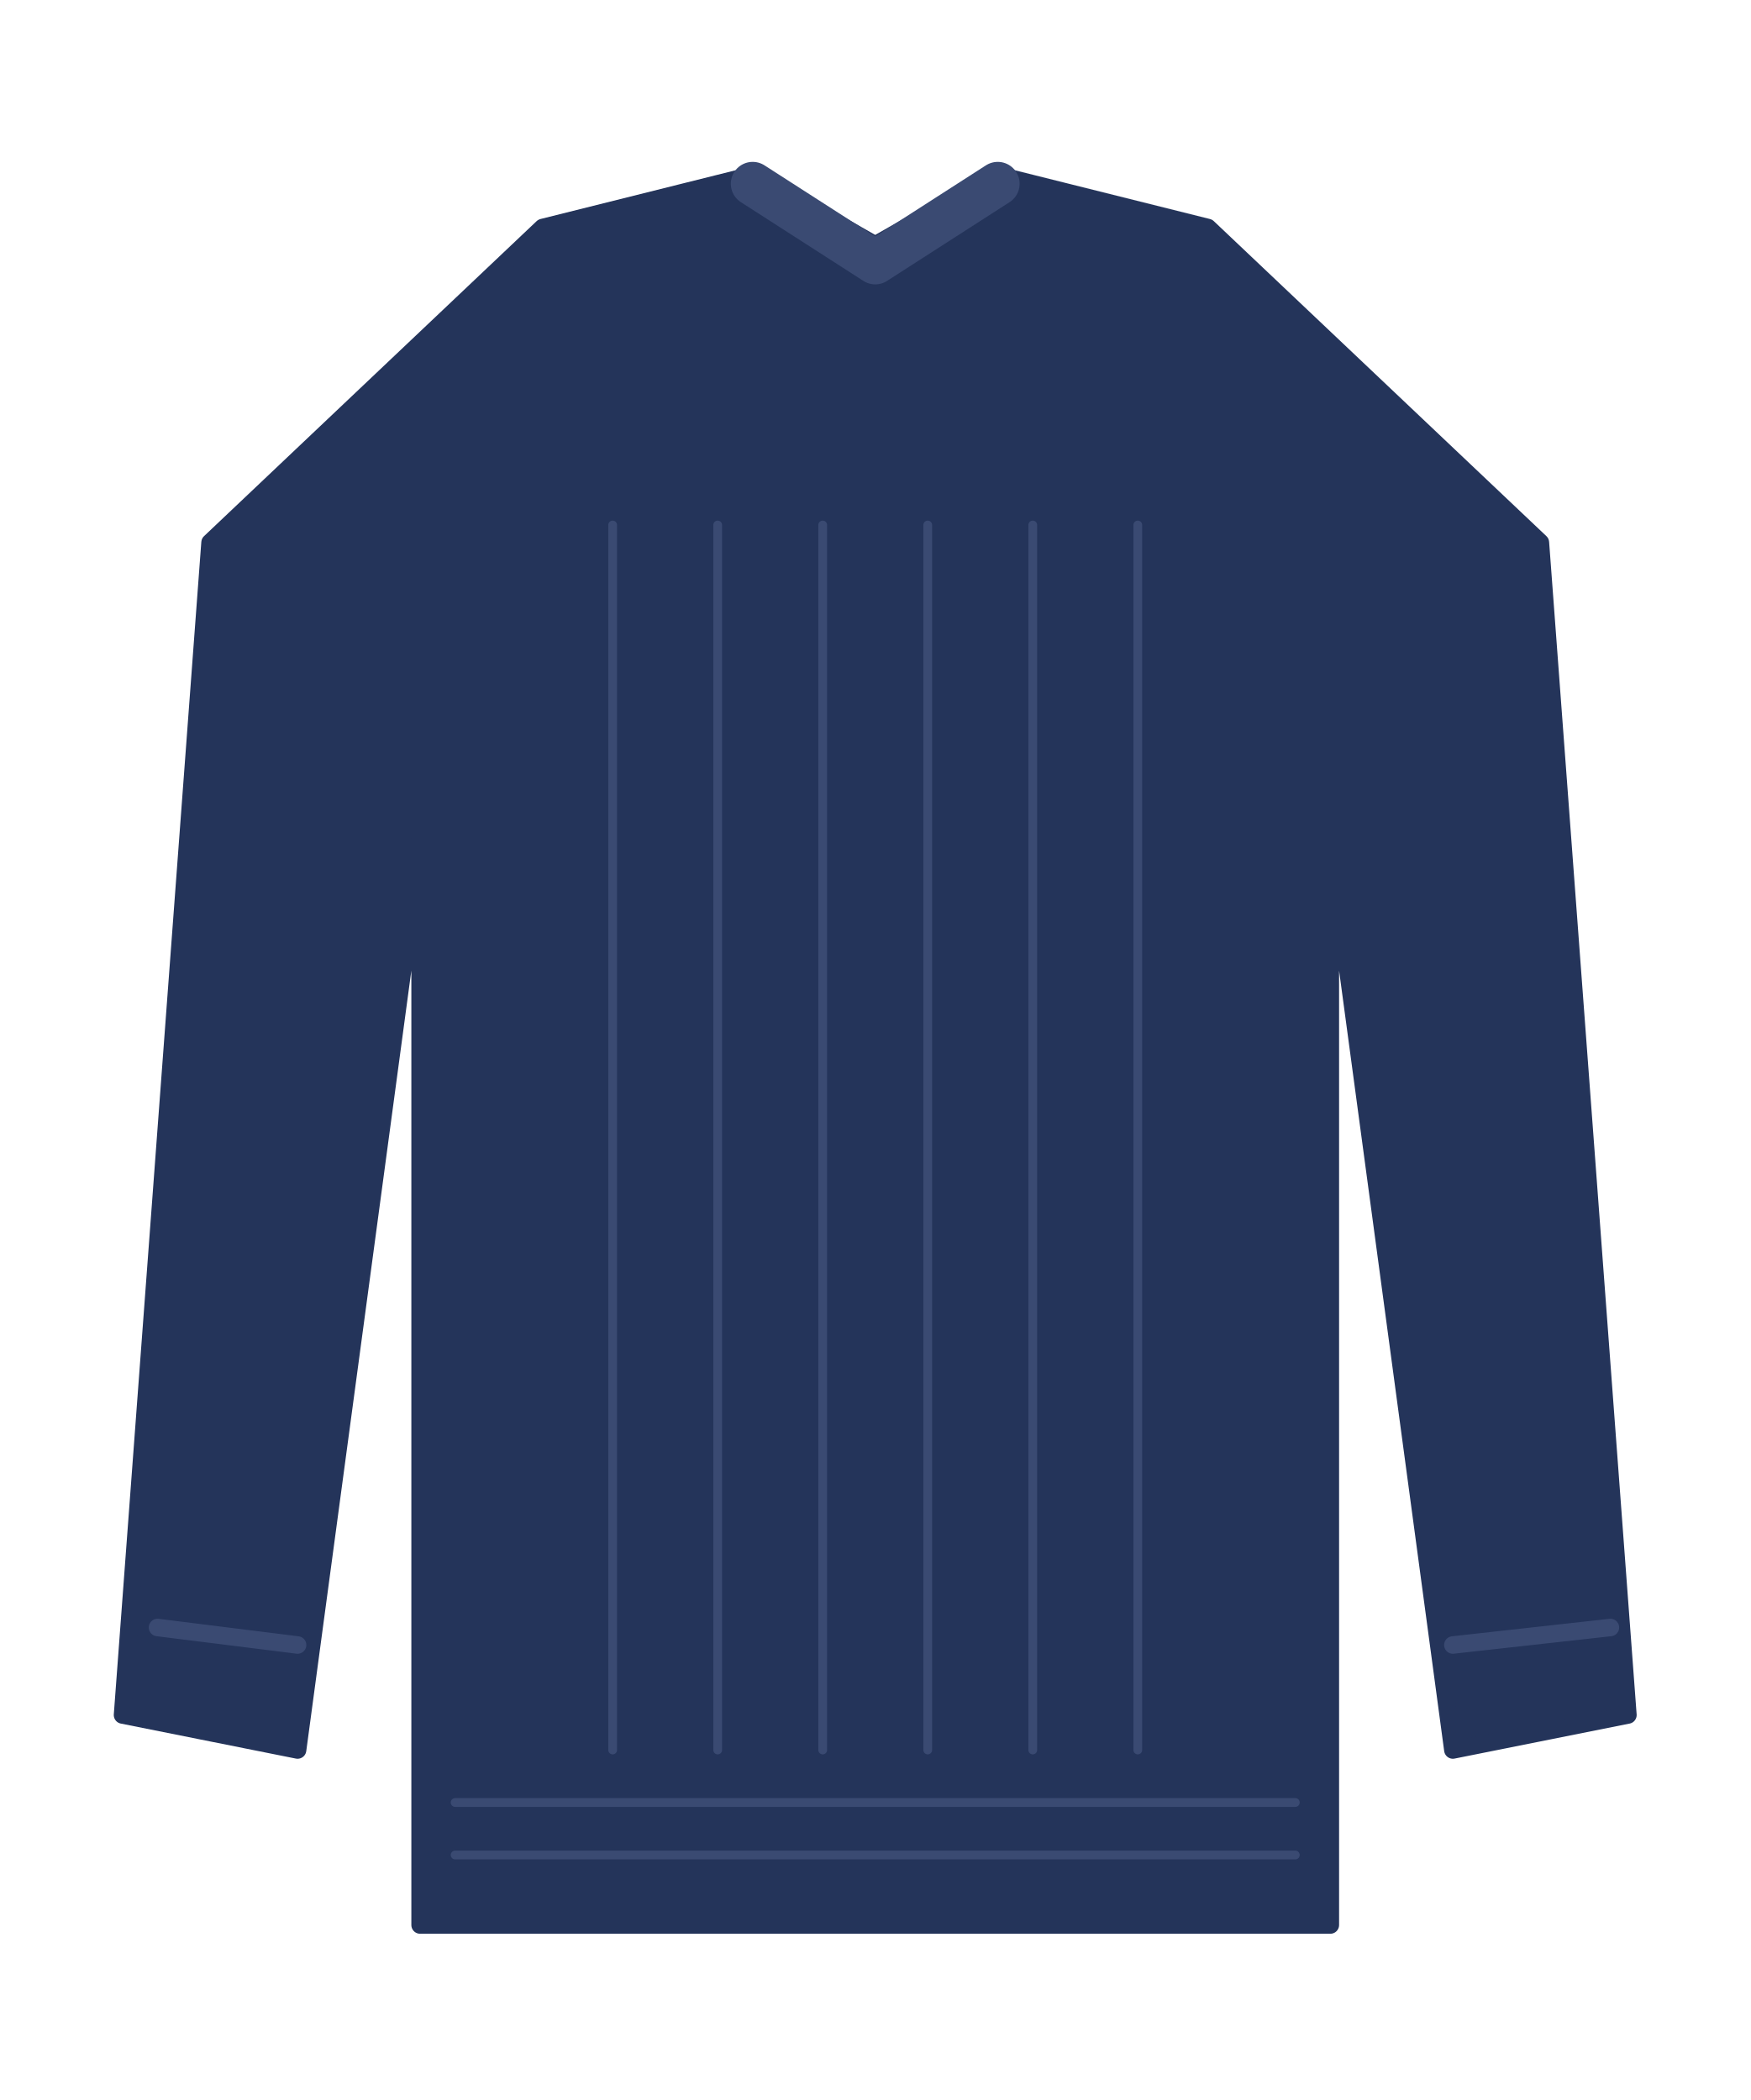
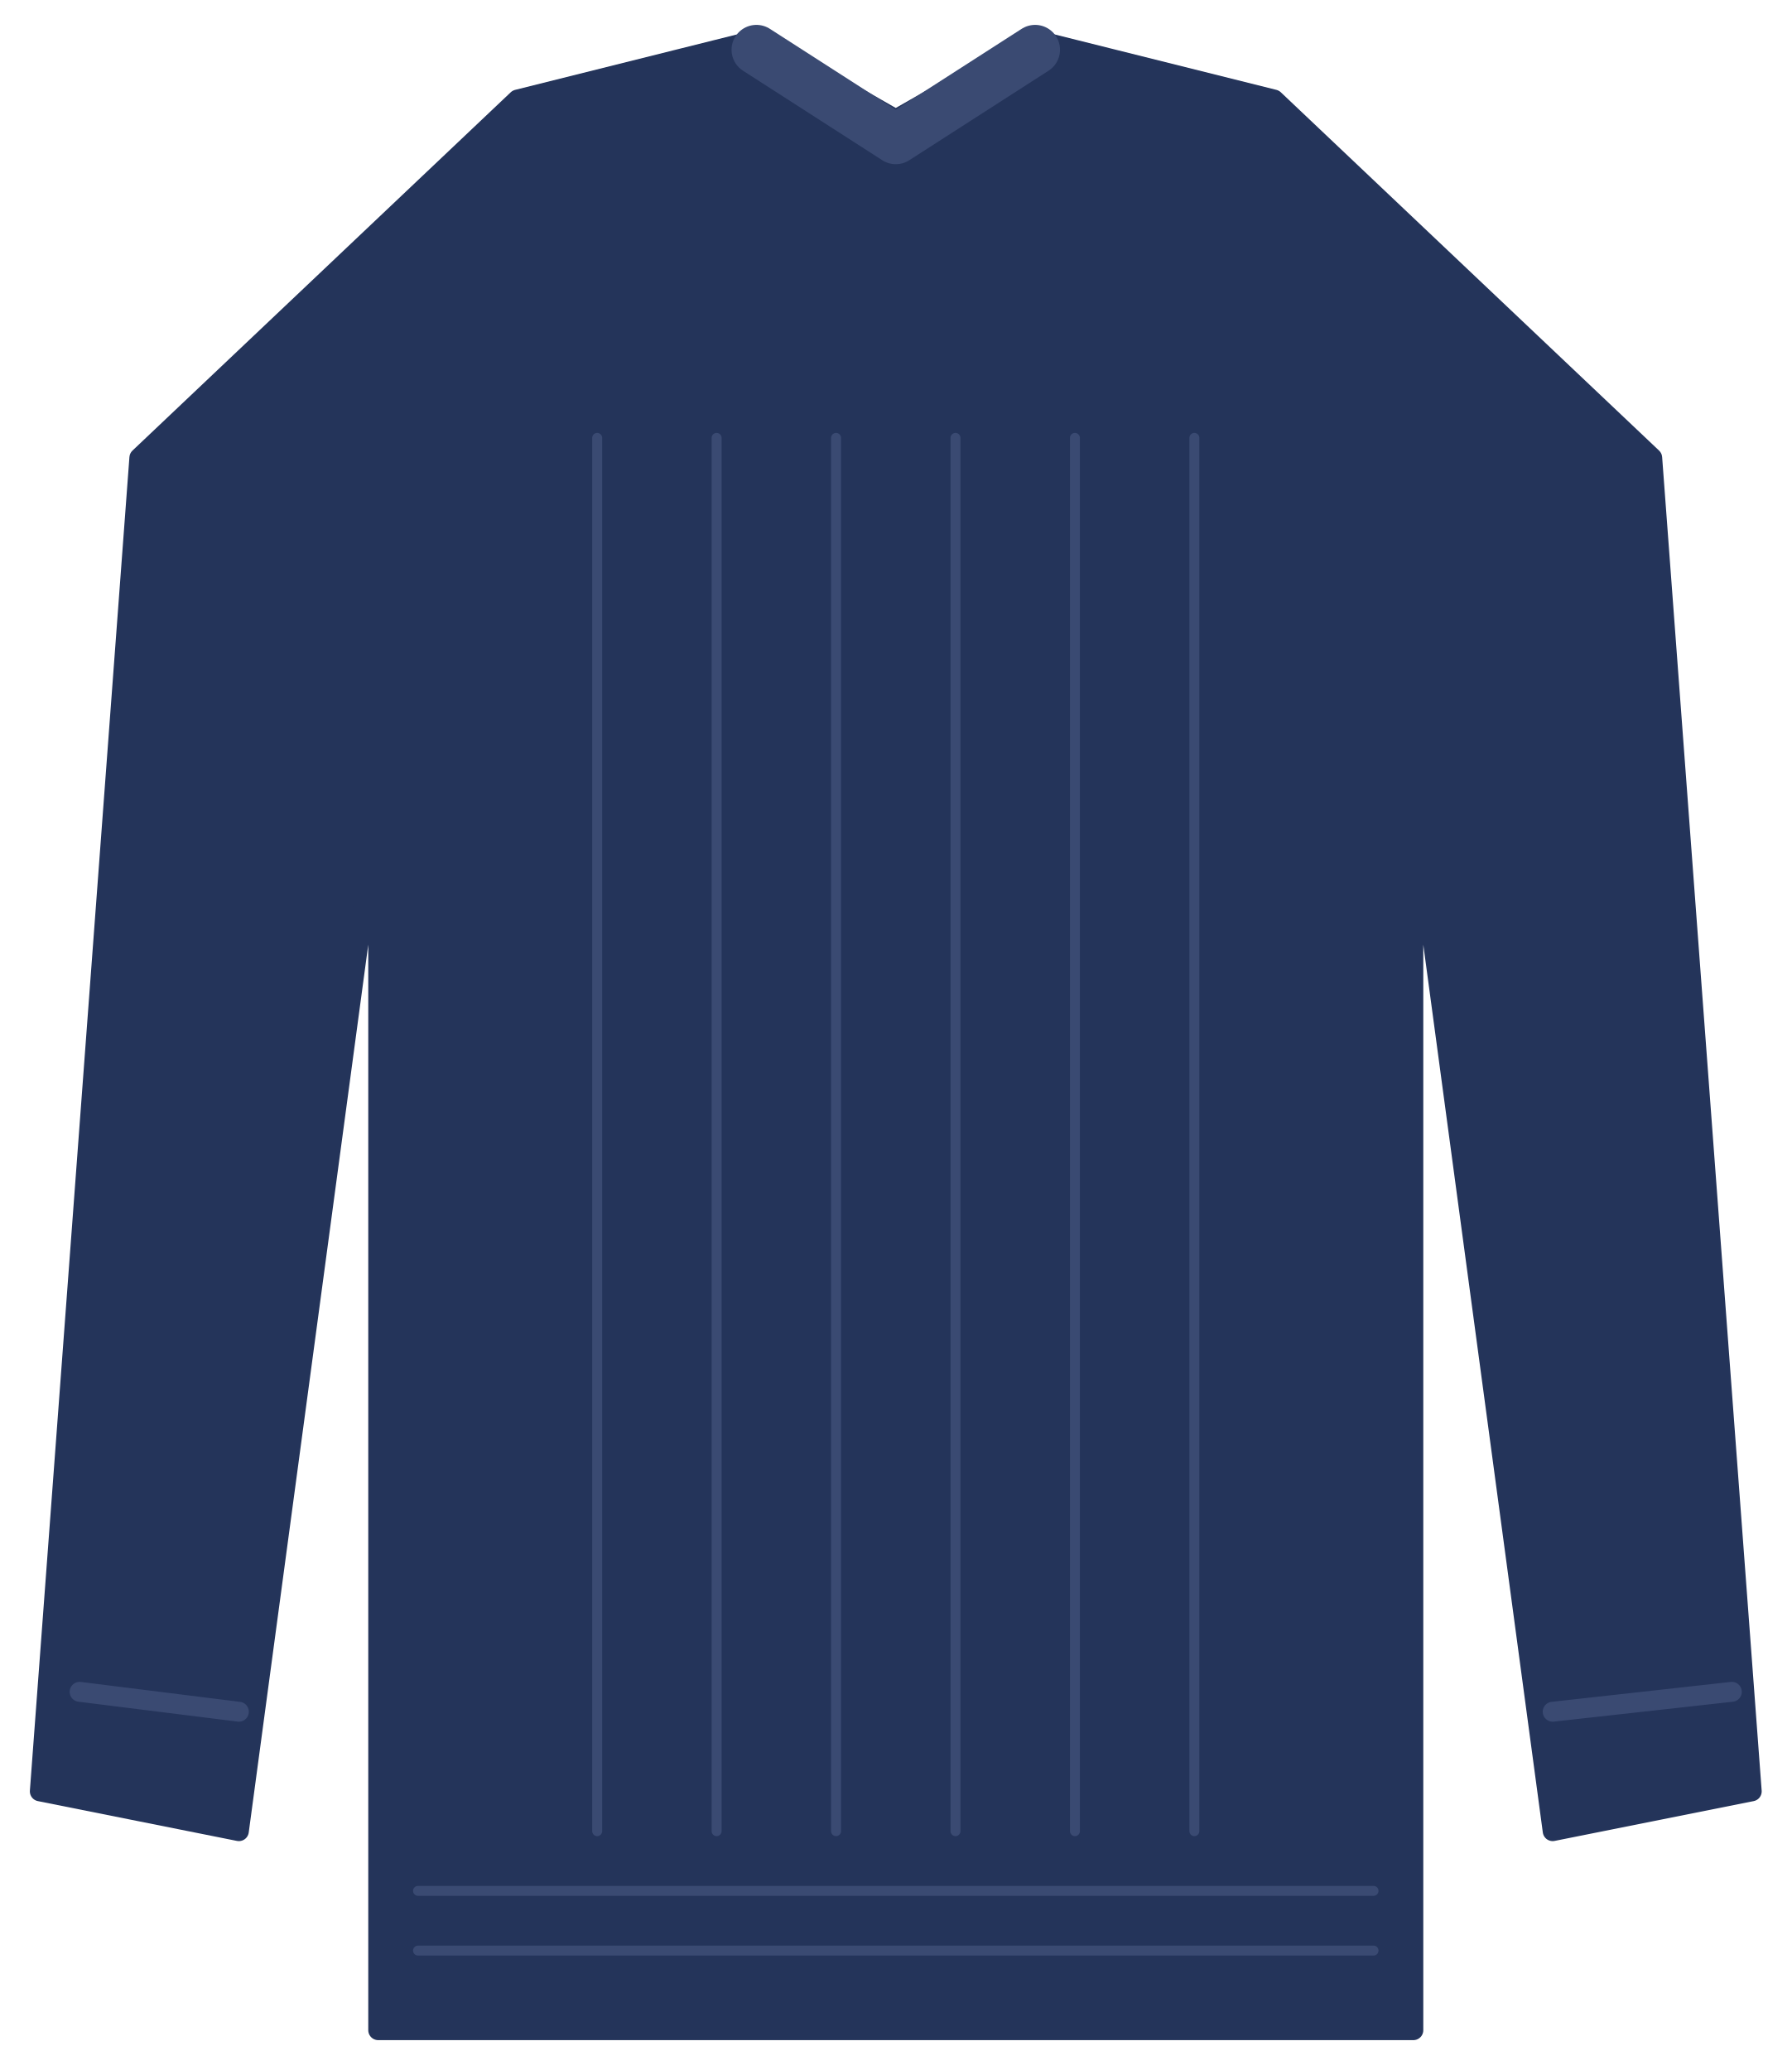
- <svg xmlns="http://www.w3.org/2000/svg" viewBox="0 0 200 240" role="img" aria-label="Navy knit sweater">
+ <svg xmlns="http://www.w3.org/2000/svg" viewBox="10 16 180 208" role="img" aria-label="Navy knit sweater">
  <polygon points="62,26 86,20 100,28 114,20 138,26 176,62 186,196 166,200 152,96 152,220 48,220 48,96 34,200 14,196 24,62" fill="#24345A" stroke="#24345A" stroke-width="2" stroke-linejoin="round" />
  <polyline points="86,21 100,30 114,21" fill="none" stroke="#3A4A72" stroke-width="5" stroke-linecap="round" stroke-linejoin="round" />
  <polyline points="52,206 148,206" fill="none" stroke="#3A4A72" stroke-width="1" stroke-linecap="round" stroke-linejoin="round" />
  <polyline points="52,212 148,212" fill="none" stroke="#3A4A72" stroke-width="1" stroke-linecap="round" stroke-linejoin="round" />
  <polyline points="18,186 34,188" fill="none" stroke="#3A4A72" stroke-width="2" stroke-linecap="round" stroke-linejoin="round" />
  <polyline points="166,188 184,186" fill="none" stroke="#3A4A72" stroke-width="2" stroke-linecap="round" stroke-linejoin="round" />
  <polyline points="70,60 70,200" fill="none" stroke="#3A4A72" stroke-width="1" stroke-linecap="round" stroke-linejoin="round" />
  <polyline points="82,60 82,200" fill="none" stroke="#3A4A72" stroke-width="1" stroke-linecap="round" stroke-linejoin="round" />
  <polyline points="94,60 94,200" fill="none" stroke="#3A4A72" stroke-width="1" stroke-linecap="round" stroke-linejoin="round" />
  <polyline points="106,60 106,200" fill="none" stroke="#3A4A72" stroke-width="1" stroke-linecap="round" stroke-linejoin="round" />
  <polyline points="118,60 118,200" fill="none" stroke="#3A4A72" stroke-width="1" stroke-linecap="round" stroke-linejoin="round" />
  <polyline points="130,60 130,200" fill="none" stroke="#3A4A72" stroke-width="1" stroke-linecap="round" stroke-linejoin="round" />
</svg>
